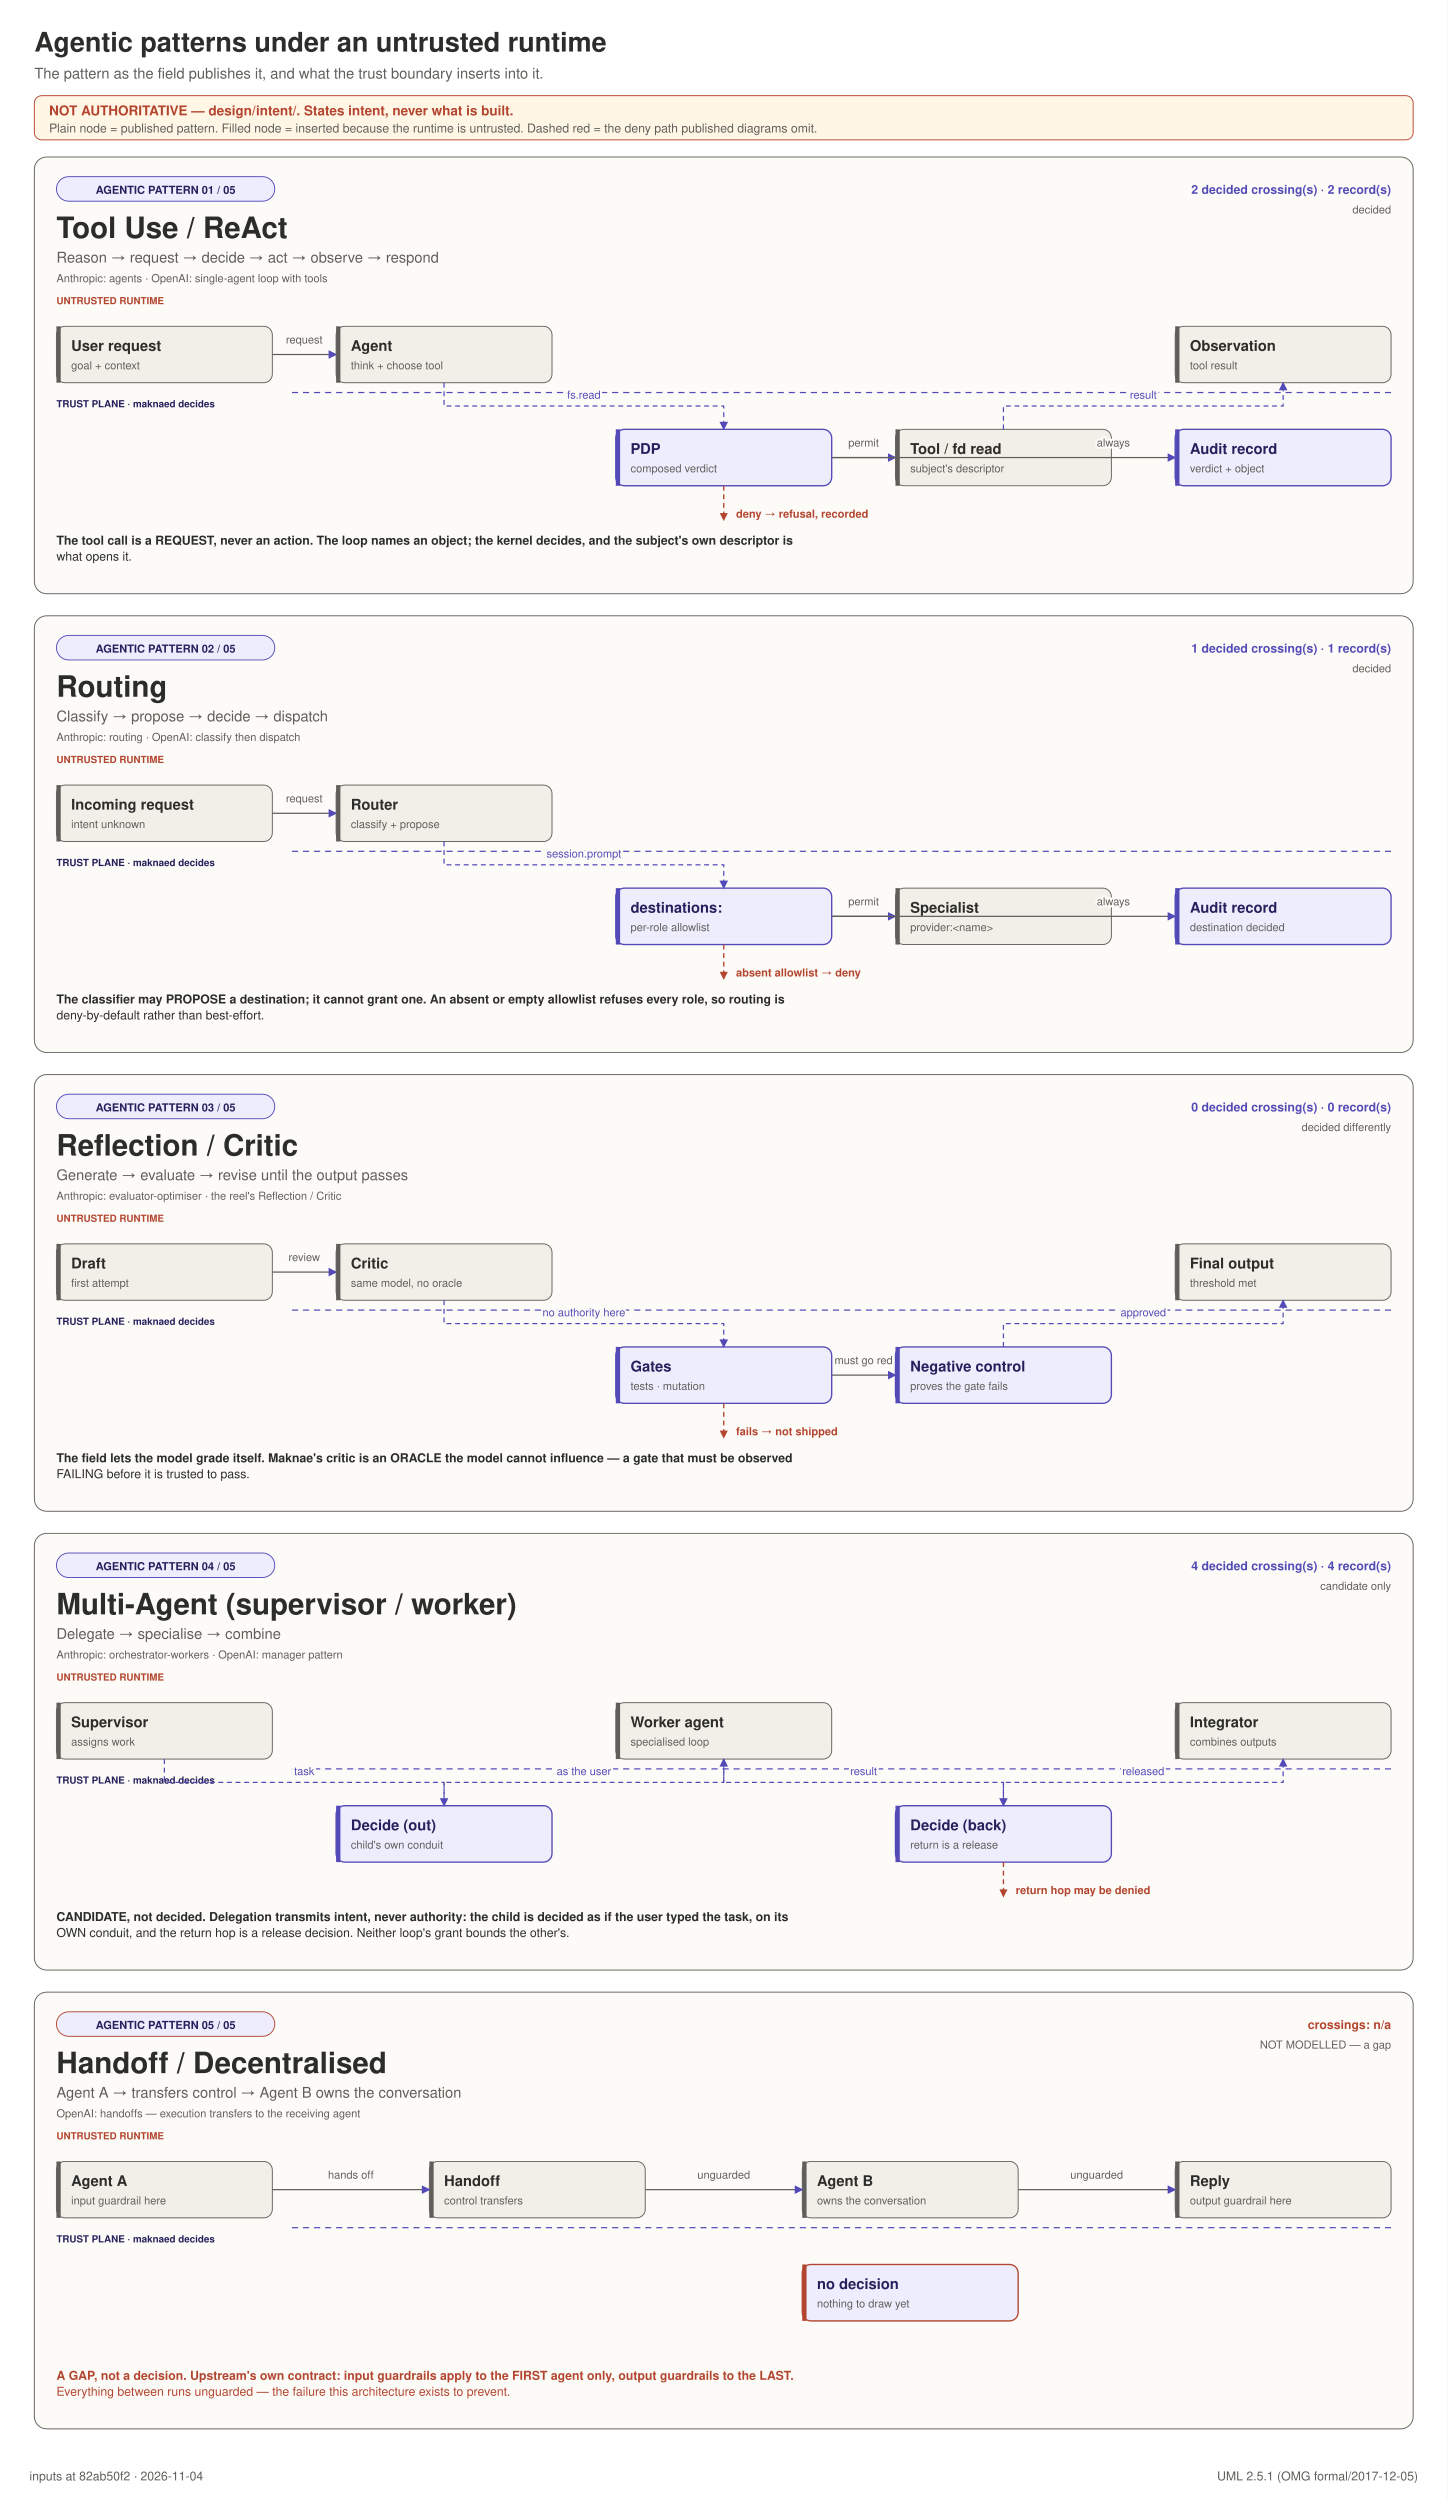
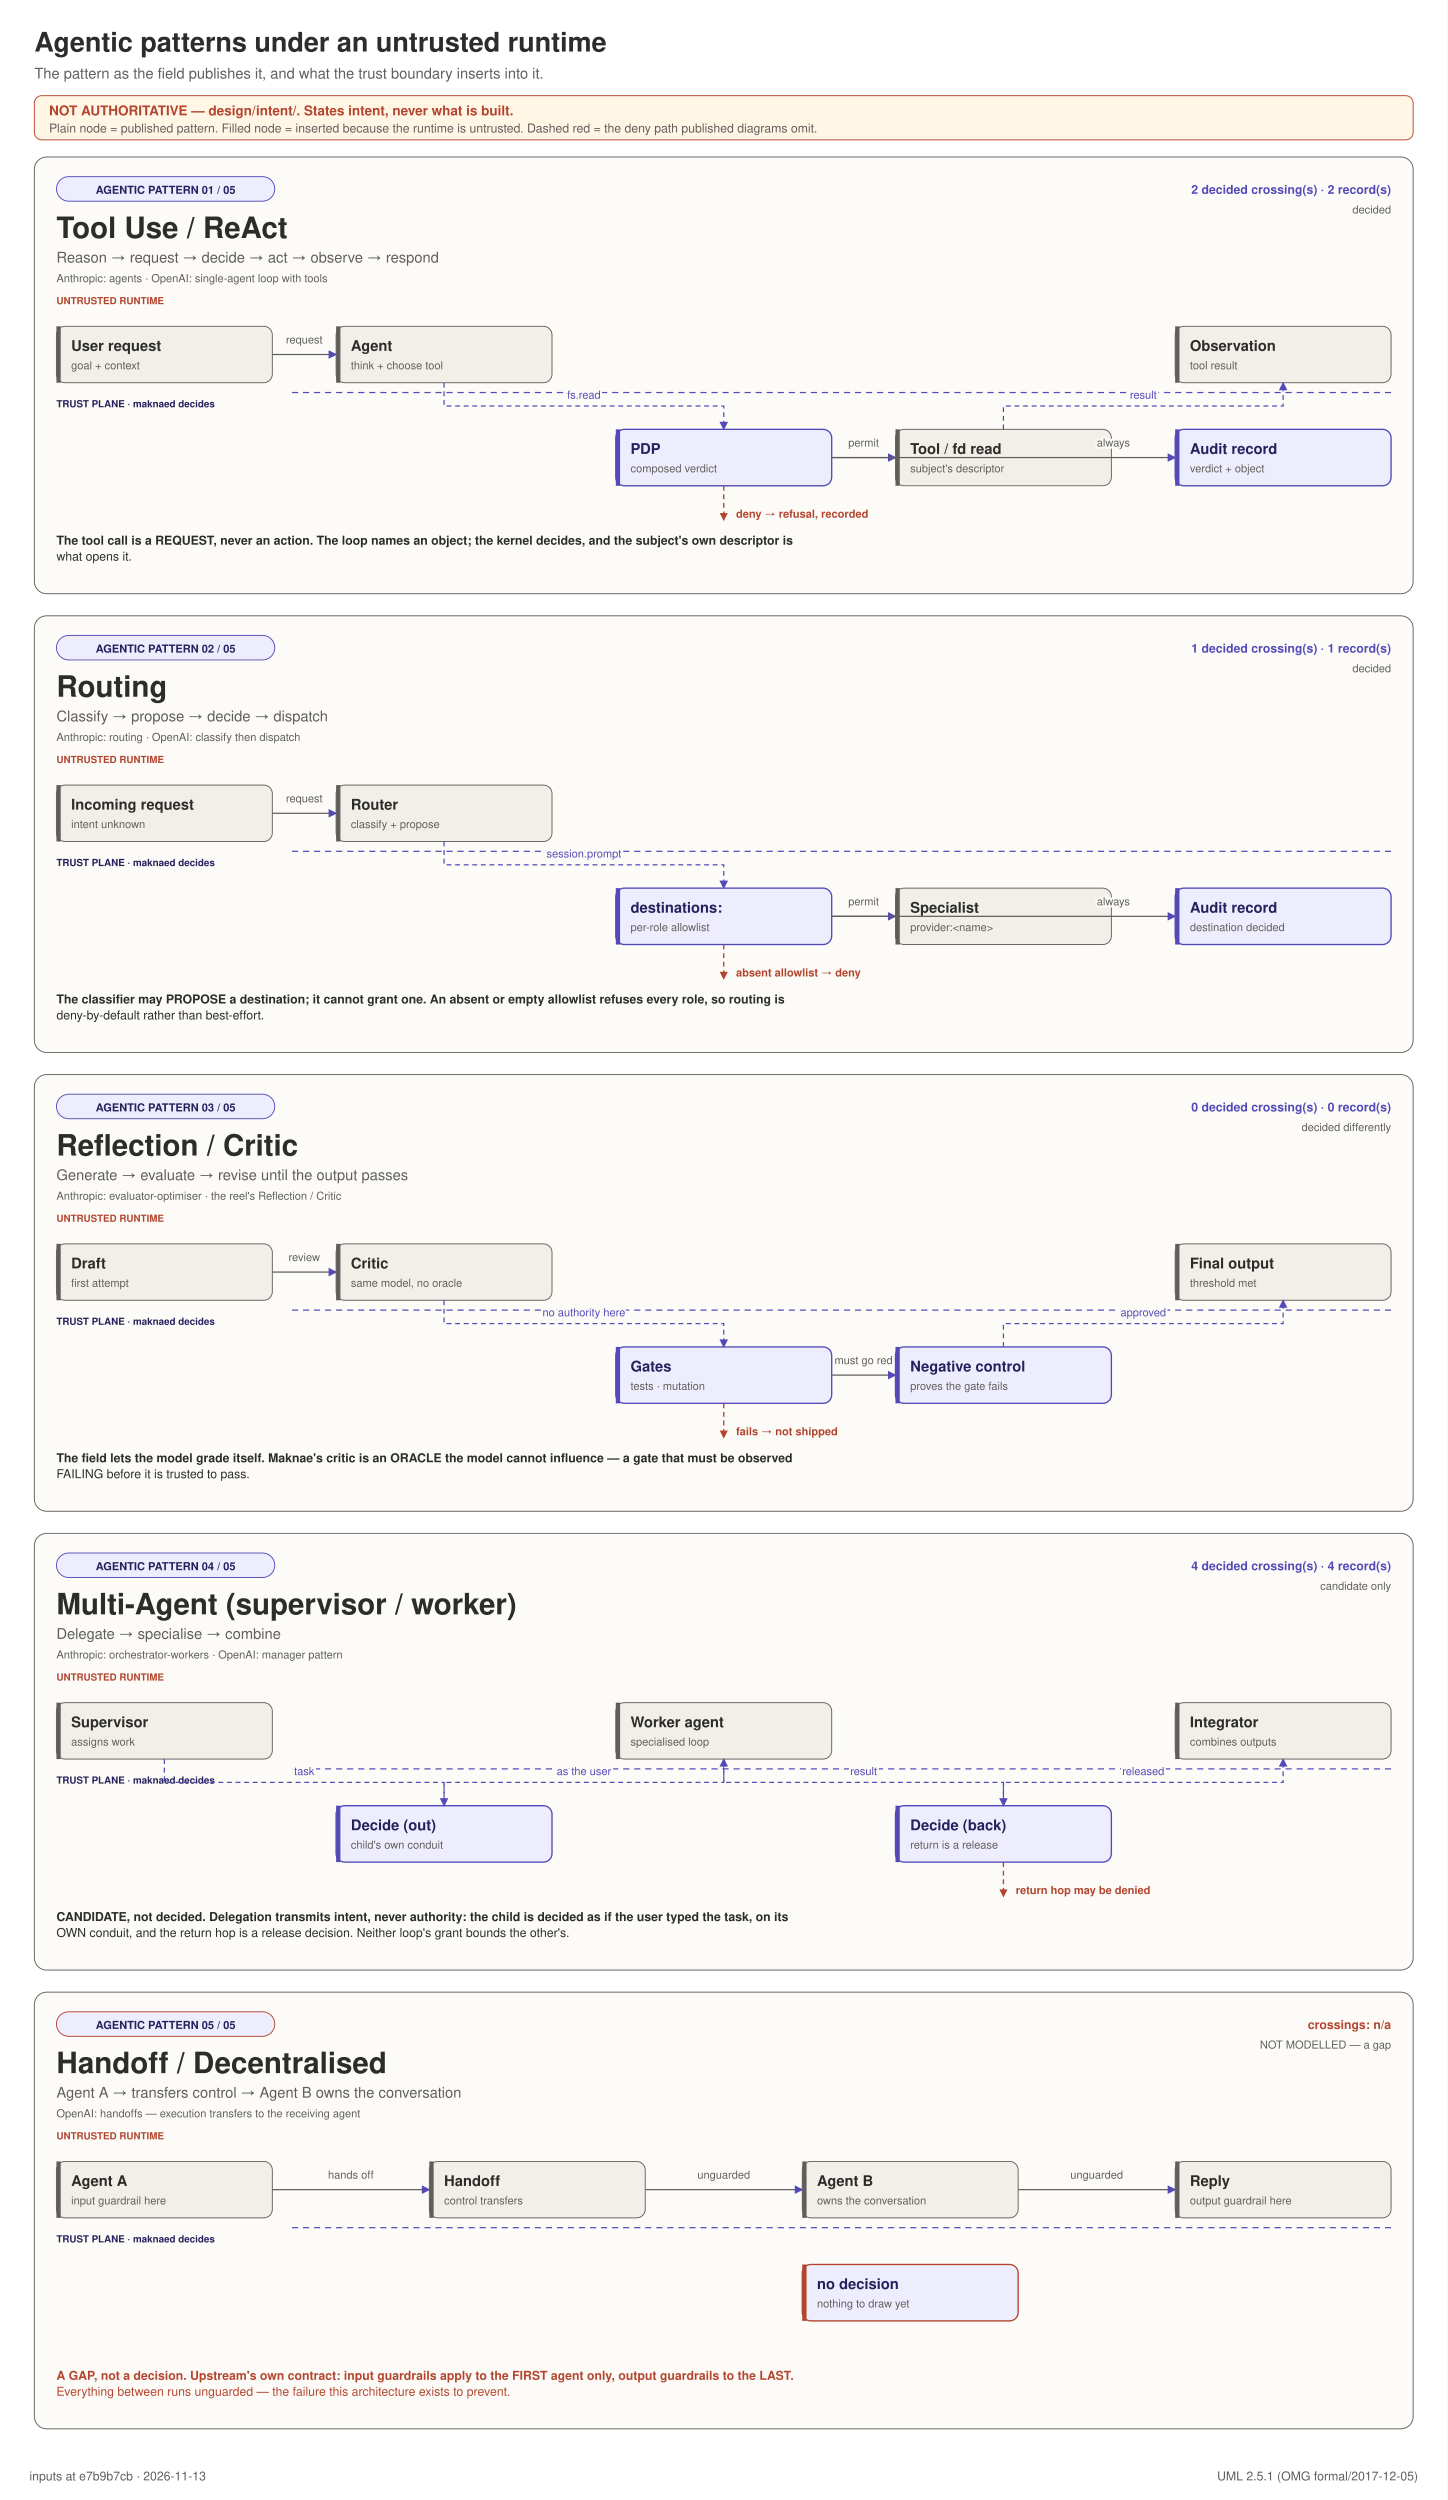
<svg xmlns="http://www.w3.org/2000/svg" width="1180" height="2038" viewBox="0 0 1180 2038" role="img">
  <rect x="0" y="0" width="1180" height="2038" fill="#FFFFFF" />
  <defs>
    <marker id="ar" viewBox="0 0 8 8" refX="7" refY="4" markerWidth="7" markerHeight="7" orient="auto">
      <path d="M0,0 L8,4 L0,8 z" fill="#534AB7" />
    </marker>
    <marker id="dn" viewBox="0 0 8 8" refX="7" refY="4" markerWidth="6" markerHeight="6" orient="auto">
      <path d="M0,0 L8,4 L0,8 z" fill="#B3452F" />
    </marker>
  </defs>
  <text x="28" y="42" text-anchor="start" font-family="Helvetica, Arial, sans-serif" font-size="22" font-weight="600" fill="#2C2C2A">Agentic patterns under an untrusted runtime</text>
  <text x="28" y="64" text-anchor="start" font-family="Helvetica, Arial, sans-serif" font-size="12" font-weight="400" fill="#5F5E5A">The pattern as the field publishes it, and what the trust boundary inserts into it.</text>
  <rect x="28" y="78" width="1124" height="36" rx="6" fill="#FFF6E5" stroke="#B3452F" stroke-width="0.75" />
  <text x="40" y="94" text-anchor="start" font-family="Helvetica, Arial, sans-serif" font-size="11" font-weight="600" fill="#B3452F">NOT AUTHORITATIVE — design/intent/. States intent, never what is built.</text>
  <text x="40" y="108" text-anchor="start" font-family="Helvetica, Arial, sans-serif" font-size="10" font-weight="400" fill="#5F5E5A">Plain node = published pattern.   Filled node = inserted because the runtime is untrusted.   Dashed red = the deny path published diagrams omit.</text>
  <rect x="28" y="128" width="1124" height="356" rx="10" fill="#FCFBF7" stroke="#5F5E5A" stroke-width="0.75" />
  <rect x="46" y="144" width="178" height="20" rx="10" fill="#EEEDFE" stroke="#534AB7" stroke-width="0.75" />
  <text x="135" y="158" text-anchor="middle" font-family="Helvetica, Arial, sans-serif" font-size="9" font-weight="600" fill="#26215C">AGENTIC PATTERN  01 / 05</text>
  <text x="46" y="194" text-anchor="start" font-family="Helvetica, Arial, sans-serif" font-size="24" font-weight="600" fill="#2C2C2A">Tool Use / ReAct</text>
  <text x="46" y="214" text-anchor="start" font-family="Helvetica, Arial, sans-serif" font-size="12" font-weight="400" fill="#5F5E5A">Reason → request → decide → act → observe → respond</text>
  <text x="46" y="230" text-anchor="start" font-family="Helvetica, Arial, sans-serif" font-size="9" font-weight="400" fill="#5F5E5A">Anthropic: agents · OpenAI: single-agent loop with tools</text>
  <text x="1134" y="158" text-anchor="end" font-family="Helvetica, Arial, sans-serif" font-size="10" font-weight="600" fill="#534AB7">2 decided crossing(s) · 2 record(s)</text>
  <text x="1134" y="174" text-anchor="end" font-family="Helvetica, Arial, sans-serif" font-size="9" font-weight="400" fill="#5F5E5A">decided</text>
  <text x="46" y="248" text-anchor="start" font-family="Helvetica, Arial, sans-serif" font-size="8" font-weight="600" fill="#B3452F">UNTRUSTED RUNTIME</text>
  <text x="46" y="332" text-anchor="start" font-family="Helvetica, Arial, sans-serif" font-size="8" font-weight="600" fill="#26215C">TRUST PLANE  ·  maknaed decides</text>
  <line x1="238" y1="320" x2="1138" y2="320" stroke="#534AB7" stroke-width="1" stroke-dasharray="5 4" />
  <rect x="46.0" y="266" width="176" height="46" rx="7" fill="#F1EFE8" stroke="#5F5E5A" stroke-width="0.75" />
  <rect x="46.0" y="266" width="3.5" height="46" fill="#5F5E5A" />
  <text x="58.0" y="286" text-anchor="start" font-family="Helvetica, Arial, sans-serif" font-size="12" font-weight="600" fill="#2C2C2A">User request</text>
  <text x="58.0" y="301" text-anchor="start" font-family="Helvetica, Arial, sans-serif" font-size="9" font-weight="400" fill="#5F5E5A">goal + context</text>
  <rect x="274.0" y="266" width="176" height="46" rx="7" fill="#F1EFE8" stroke="#5F5E5A" stroke-width="0.75" />
  <rect x="274.0" y="266" width="3.5" height="46" fill="#5F5E5A" />
  <text x="286.0" y="286" text-anchor="start" font-family="Helvetica, Arial, sans-serif" font-size="12" font-weight="600" fill="#2C2C2A">Agent</text>
  <text x="286.0" y="301" text-anchor="start" font-family="Helvetica, Arial, sans-serif" font-size="9" font-weight="400" fill="#5F5E5A">think + choose tool</text>
  <rect x="502.0" y="350" width="176" height="46" rx="7" fill="#EEEDFE" stroke="#534AB7" stroke-width="1.1" />
  <rect x="502.0" y="350" width="3.5" height="46" fill="#534AB7" />
  <text x="514.0" y="370" text-anchor="start" font-family="Helvetica, Arial, sans-serif" font-size="12" font-weight="600" fill="#26215C">PDP</text>
  <text x="514.0" y="385" text-anchor="start" font-family="Helvetica, Arial, sans-serif" font-size="9" font-weight="400" fill="#5F5E5A">composed verdict</text>
  <rect x="730.0" y="350" width="176" height="46" rx="7" fill="#F1EFE8" stroke="#5F5E5A" stroke-width="0.75" />
  <rect x="730.0" y="350" width="3.5" height="46" fill="#5F5E5A" />
  <text x="742.0" y="370" text-anchor="start" font-family="Helvetica, Arial, sans-serif" font-size="12" font-weight="600" fill="#2C2C2A">Tool / fd read</text>
  <text x="742.0" y="385" text-anchor="start" font-family="Helvetica, Arial, sans-serif" font-size="9" font-weight="400" fill="#5F5E5A">subject's descriptor</text>
  <rect x="958.0" y="266" width="176" height="46" rx="7" fill="#F1EFE8" stroke="#5F5E5A" stroke-width="0.75" />
  <rect x="958.0" y="266" width="3.5" height="46" fill="#5F5E5A" />
  <text x="970.0" y="286" text-anchor="start" font-family="Helvetica, Arial, sans-serif" font-size="12" font-weight="600" fill="#2C2C2A">Observation</text>
  <text x="970.0" y="301" text-anchor="start" font-family="Helvetica, Arial, sans-serif" font-size="9" font-weight="400" fill="#5F5E5A">tool result</text>
  <rect x="958.0" y="350" width="176" height="46" rx="7" fill="#EEEDFE" stroke="#534AB7" stroke-width="1.1" />
  <rect x="958.0" y="350" width="3.5" height="46" fill="#534AB7" />
  <text x="970.0" y="370" text-anchor="start" font-family="Helvetica, Arial, sans-serif" font-size="12" font-weight="600" fill="#26215C">Audit record</text>
  <text x="970.0" y="385" text-anchor="start" font-family="Helvetica, Arial, sans-serif" font-size="9" font-weight="400" fill="#5F5E5A">verdict + object</text>
  <line x1="222.0" y1="289.0" x2="274.0" y2="289.0" stroke="#5F5E5A" stroke-width="1" marker-end="url(#ar)" />
  <text x="248.0" y="280.0" text-anchor="middle" font-family="Helvetica, Arial, sans-serif" font-size="9" font-weight="400" fill="#5F5E5A" stroke="#FCFBF7" stroke-width="3.5" paint-order="stroke" stroke-linejoin="round">request</text>
  <path d="M362.0,312 L362.0,331.0 L590.0,331.0 L590.0,350" fill="none" stroke="#534AB7" stroke-width="1" stroke-dasharray="4 3" marker-end="url(#ar)" />
  <text x="476.0" y="325.0" text-anchor="middle" font-family="Helvetica, Arial, sans-serif" font-size="9" font-weight="400" fill="#534AB7" stroke="#FCFBF7" stroke-width="3.5" paint-order="stroke" stroke-linejoin="round">fs.read</text>
  <line x1="678.0" y1="373.0" x2="730.0" y2="373.0" stroke="#5F5E5A" stroke-width="1" marker-end="url(#ar)" />
  <text x="704.0" y="364.0" text-anchor="middle" font-family="Helvetica, Arial, sans-serif" font-size="9" font-weight="400" fill="#5F5E5A" stroke="#FCFBF7" stroke-width="3.5" paint-order="stroke" stroke-linejoin="round">permit</text>
  <path d="M818.0,350 L818.0,331.0 L1046.0,331.0 L1046.0,312" fill="none" stroke="#534AB7" stroke-width="1" stroke-dasharray="4 3" marker-end="url(#ar)" />
  <text x="932.0" y="325.0" text-anchor="middle" font-family="Helvetica, Arial, sans-serif" font-size="9" font-weight="400" fill="#534AB7" stroke="#FCFBF7" stroke-width="3.5" paint-order="stroke" stroke-linejoin="round">result</text>
  <line x1="678.0" y1="373.0" x2="958.0" y2="373.0" stroke="#5F5E5A" stroke-width="1" marker-end="url(#ar)" />
  <text x="907.6" y="364.0" text-anchor="middle" font-family="Helvetica, Arial, sans-serif" font-size="9" font-weight="400" fill="#5F5E5A" stroke="#FCFBF7" stroke-width="3.5" paint-order="stroke" stroke-linejoin="round">always</text>
  <line x1="590.0" y1="396" x2="590.0" y2="424" stroke="#B3452F" stroke-width="1.1" stroke-dasharray="4 3" marker-end="url(#dn)" />
  <text x="600.0" y="422" text-anchor="start" font-family="Helvetica, Arial, sans-serif" font-size="9" font-weight="600" fill="#B3452F">deny → refusal, recorded</text>
  <text x="46" y="444" text-anchor="start" font-family="Helvetica, Arial, sans-serif" font-size="10" font-weight="600" fill="#2C2C2A">The tool call is a REQUEST, never an action. The loop names an object; the kernel decides, and the subject's own descriptor is</text>
  <text x="46" y="457" text-anchor="start" font-family="Helvetica, Arial, sans-serif" font-size="10" font-weight="400" fill="#2C2C2A">what opens it.</text>
  <rect x="28" y="502" width="1124" height="356" rx="10" fill="#FCFBF7" stroke="#5F5E5A" stroke-width="0.75" />
  <rect x="46" y="518" width="178" height="20" rx="10" fill="#EEEDFE" stroke="#534AB7" stroke-width="0.75" />
  <text x="135" y="532" text-anchor="middle" font-family="Helvetica, Arial, sans-serif" font-size="9" font-weight="600" fill="#26215C">AGENTIC PATTERN  02 / 05</text>
  <text x="46" y="568" text-anchor="start" font-family="Helvetica, Arial, sans-serif" font-size="24" font-weight="600" fill="#2C2C2A">Routing</text>
  <text x="46" y="588" text-anchor="start" font-family="Helvetica, Arial, sans-serif" font-size="12" font-weight="400" fill="#5F5E5A">Classify → propose → decide → dispatch</text>
  <text x="46" y="604" text-anchor="start" font-family="Helvetica, Arial, sans-serif" font-size="9" font-weight="400" fill="#5F5E5A">Anthropic: routing · OpenAI: classify then dispatch</text>
  <text x="1134" y="532" text-anchor="end" font-family="Helvetica, Arial, sans-serif" font-size="10" font-weight="600" fill="#534AB7">1 decided crossing(s) · 1 record(s)</text>
  <text x="1134" y="548" text-anchor="end" font-family="Helvetica, Arial, sans-serif" font-size="9" font-weight="400" fill="#5F5E5A">decided</text>
  <text x="46" y="622" text-anchor="start" font-family="Helvetica, Arial, sans-serif" font-size="8" font-weight="600" fill="#B3452F">UNTRUSTED RUNTIME</text>
  <text x="46" y="706" text-anchor="start" font-family="Helvetica, Arial, sans-serif" font-size="8" font-weight="600" fill="#26215C">TRUST PLANE  ·  maknaed decides</text>
  <line x1="238" y1="694" x2="1138" y2="694" stroke="#534AB7" stroke-width="1" stroke-dasharray="5 4" />
  <rect x="46.0" y="640" width="176" height="46" rx="7" fill="#F1EFE8" stroke="#5F5E5A" stroke-width="0.75" />
  <rect x="46.0" y="640" width="3.5" height="46" fill="#5F5E5A" />
  <text x="58.0" y="660" text-anchor="start" font-family="Helvetica, Arial, sans-serif" font-size="12" font-weight="600" fill="#2C2C2A">Incoming request</text>
  <text x="58.0" y="675" text-anchor="start" font-family="Helvetica, Arial, sans-serif" font-size="9" font-weight="400" fill="#5F5E5A">intent unknown</text>
  <rect x="274.0" y="640" width="176" height="46" rx="7" fill="#F1EFE8" stroke="#5F5E5A" stroke-width="0.75" />
  <rect x="274.0" y="640" width="3.5" height="46" fill="#5F5E5A" />
  <text x="286.0" y="660" text-anchor="start" font-family="Helvetica, Arial, sans-serif" font-size="12" font-weight="600" fill="#2C2C2A">Router</text>
  <text x="286.0" y="675" text-anchor="start" font-family="Helvetica, Arial, sans-serif" font-size="9" font-weight="400" fill="#5F5E5A">classify + propose</text>
  <rect x="502.0" y="724" width="176" height="46" rx="7" fill="#EEEDFE" stroke="#534AB7" stroke-width="1.1" />
  <rect x="502.0" y="724" width="3.5" height="46" fill="#534AB7" />
  <text x="514.0" y="744" text-anchor="start" font-family="Helvetica, Arial, sans-serif" font-size="12" font-weight="600" fill="#26215C">destinations:</text>
  <text x="514.0" y="759" text-anchor="start" font-family="Helvetica, Arial, sans-serif" font-size="9" font-weight="400" fill="#5F5E5A">per-role allowlist</text>
  <rect x="730.0" y="724" width="176" height="46" rx="7" fill="#F1EFE8" stroke="#5F5E5A" stroke-width="0.75" />
  <rect x="730.0" y="724" width="3.5" height="46" fill="#5F5E5A" />
  <text x="742.0" y="744" text-anchor="start" font-family="Helvetica, Arial, sans-serif" font-size="12" font-weight="600" fill="#2C2C2A">Specialist</text>
  <text x="742.0" y="759" text-anchor="start" font-family="Helvetica, Arial, sans-serif" font-size="9" font-weight="400" fill="#5F5E5A">provider:&lt;name&gt;</text>
  <rect x="958.0" y="724" width="176" height="46" rx="7" fill="#EEEDFE" stroke="#534AB7" stroke-width="1.1" />
  <rect x="958.0" y="724" width="3.5" height="46" fill="#534AB7" />
  <text x="970.0" y="744" text-anchor="start" font-family="Helvetica, Arial, sans-serif" font-size="12" font-weight="600" fill="#26215C">Audit record</text>
  <text x="970.0" y="759" text-anchor="start" font-family="Helvetica, Arial, sans-serif" font-size="9" font-weight="400" fill="#5F5E5A">destination decided</text>
  <line x1="222.0" y1="663.0" x2="274.0" y2="663.0" stroke="#5F5E5A" stroke-width="1" marker-end="url(#ar)" />
  <text x="248.0" y="654.0" text-anchor="middle" font-family="Helvetica, Arial, sans-serif" font-size="9" font-weight="400" fill="#5F5E5A" stroke="#FCFBF7" stroke-width="3.5" paint-order="stroke" stroke-linejoin="round">request</text>
  <path d="M362.0,686 L362.0,705.0 L590.0,705.0 L590.0,724" fill="none" stroke="#534AB7" stroke-width="1" stroke-dasharray="4 3" marker-end="url(#ar)" />
  <text x="476.0" y="699.0" text-anchor="middle" font-family="Helvetica, Arial, sans-serif" font-size="9" font-weight="400" fill="#534AB7" stroke="#FCFBF7" stroke-width="3.5" paint-order="stroke" stroke-linejoin="round">session.prompt</text>
  <line x1="678.0" y1="747.0" x2="730.0" y2="747.0" stroke="#5F5E5A" stroke-width="1" marker-end="url(#ar)" />
  <text x="704.0" y="738.0" text-anchor="middle" font-family="Helvetica, Arial, sans-serif" font-size="9" font-weight="400" fill="#5F5E5A" stroke="#FCFBF7" stroke-width="3.5" paint-order="stroke" stroke-linejoin="round">permit</text>
  <line x1="678.0" y1="747.0" x2="958.0" y2="747.0" stroke="#5F5E5A" stroke-width="1" marker-end="url(#ar)" />
  <text x="907.6" y="738.0" text-anchor="middle" font-family="Helvetica, Arial, sans-serif" font-size="9" font-weight="400" fill="#5F5E5A" stroke="#FCFBF7" stroke-width="3.5" paint-order="stroke" stroke-linejoin="round">always</text>
  <line x1="590.0" y1="770" x2="590.0" y2="798" stroke="#B3452F" stroke-width="1.1" stroke-dasharray="4 3" marker-end="url(#dn)" />
  <text x="600.0" y="796" text-anchor="start" font-family="Helvetica, Arial, sans-serif" font-size="9" font-weight="600" fill="#B3452F">absent allowlist → deny</text>
  <text x="46" y="818" text-anchor="start" font-family="Helvetica, Arial, sans-serif" font-size="10" font-weight="600" fill="#2C2C2A">The classifier may PROPOSE a destination; it cannot grant one. An absent or empty allowlist refuses every role, so routing is</text>
  <text x="46" y="831" text-anchor="start" font-family="Helvetica, Arial, sans-serif" font-size="10" font-weight="400" fill="#2C2C2A">deny-by-default rather than best-effort.</text>
  <rect x="28" y="876" width="1124" height="356" rx="10" fill="#FCFBF7" stroke="#5F5E5A" stroke-width="0.75" />
  <rect x="46" y="892" width="178" height="20" rx="10" fill="#EEEDFE" stroke="#534AB7" stroke-width="0.75" />
  <text x="135" y="906" text-anchor="middle" font-family="Helvetica, Arial, sans-serif" font-size="9" font-weight="600" fill="#26215C">AGENTIC PATTERN  03 / 05</text>
  <text x="46" y="942" text-anchor="start" font-family="Helvetica, Arial, sans-serif" font-size="24" font-weight="600" fill="#2C2C2A">Reflection / Critic</text>
  <text x="46" y="962" text-anchor="start" font-family="Helvetica, Arial, sans-serif" font-size="12" font-weight="400" fill="#5F5E5A">Generate → evaluate → revise until the output passes</text>
  <text x="46" y="978" text-anchor="start" font-family="Helvetica, Arial, sans-serif" font-size="9" font-weight="400" fill="#5F5E5A">Anthropic: evaluator-optimiser · the reel's Reflection / Critic</text>
  <text x="1134" y="906" text-anchor="end" font-family="Helvetica, Arial, sans-serif" font-size="10" font-weight="600" fill="#534AB7">0 decided crossing(s) · 0 record(s)</text>
  <text x="1134" y="922" text-anchor="end" font-family="Helvetica, Arial, sans-serif" font-size="9" font-weight="400" fill="#5F5E5A">decided differently</text>
  <text x="46" y="996" text-anchor="start" font-family="Helvetica, Arial, sans-serif" font-size="8" font-weight="600" fill="#B3452F">UNTRUSTED RUNTIME</text>
  <text x="46" y="1080" text-anchor="start" font-family="Helvetica, Arial, sans-serif" font-size="8" font-weight="600" fill="#26215C">TRUST PLANE  ·  maknaed decides</text>
  <line x1="238" y1="1068" x2="1138" y2="1068" stroke="#534AB7" stroke-width="1" stroke-dasharray="5 4" />
  <rect x="46.0" y="1014" width="176" height="46" rx="7" fill="#F1EFE8" stroke="#5F5E5A" stroke-width="0.75" />
  <rect x="46.0" y="1014" width="3.5" height="46" fill="#5F5E5A" />
  <text x="58.0" y="1034" text-anchor="start" font-family="Helvetica, Arial, sans-serif" font-size="12" font-weight="600" fill="#2C2C2A">Draft</text>
  <text x="58.0" y="1049" text-anchor="start" font-family="Helvetica, Arial, sans-serif" font-size="9" font-weight="400" fill="#5F5E5A">first attempt</text>
  <rect x="274.0" y="1014" width="176" height="46" rx="7" fill="#F1EFE8" stroke="#5F5E5A" stroke-width="0.75" />
  <rect x="274.0" y="1014" width="3.5" height="46" fill="#5F5E5A" />
  <text x="286.0" y="1034" text-anchor="start" font-family="Helvetica, Arial, sans-serif" font-size="12" font-weight="600" fill="#2C2C2A">Critic</text>
  <text x="286.0" y="1049" text-anchor="start" font-family="Helvetica, Arial, sans-serif" font-size="9" font-weight="400" fill="#5F5E5A">same model, no oracle</text>
  <rect x="502.0" y="1098" width="176" height="46" rx="7" fill="#EEEDFE" stroke="#534AB7" stroke-width="1.1" />
  <rect x="502.0" y="1098" width="3.5" height="46" fill="#534AB7" />
  <text x="514.0" y="1118" text-anchor="start" font-family="Helvetica, Arial, sans-serif" font-size="12" font-weight="600" fill="#26215C">Gates</text>
  <text x="514.0" y="1133" text-anchor="start" font-family="Helvetica, Arial, sans-serif" font-size="9" font-weight="400" fill="#5F5E5A">tests · mutation</text>
  <rect x="730.0" y="1098" width="176" height="46" rx="7" fill="#EEEDFE" stroke="#534AB7" stroke-width="1.1" />
  <rect x="730.0" y="1098" width="3.5" height="46" fill="#534AB7" />
  <text x="742.0" y="1118" text-anchor="start" font-family="Helvetica, Arial, sans-serif" font-size="12" font-weight="600" fill="#26215C">Negative control</text>
  <text x="742.0" y="1133" text-anchor="start" font-family="Helvetica, Arial, sans-serif" font-size="9" font-weight="400" fill="#5F5E5A">proves the gate fails</text>
  <rect x="958.0" y="1014" width="176" height="46" rx="7" fill="#F1EFE8" stroke="#5F5E5A" stroke-width="0.75" />
  <rect x="958.0" y="1014" width="3.5" height="46" fill="#5F5E5A" />
  <text x="970.0" y="1034" text-anchor="start" font-family="Helvetica, Arial, sans-serif" font-size="12" font-weight="600" fill="#2C2C2A">Final output</text>
  <text x="970.0" y="1049" text-anchor="start" font-family="Helvetica, Arial, sans-serif" font-size="9" font-weight="400" fill="#5F5E5A">threshold met</text>
  <line x1="222.0" y1="1037.0" x2="274.0" y2="1037.0" stroke="#5F5E5A" stroke-width="1" marker-end="url(#ar)" />
  <text x="248.0" y="1028.0" text-anchor="middle" font-family="Helvetica, Arial, sans-serif" font-size="9" font-weight="400" fill="#5F5E5A" stroke="#FCFBF7" stroke-width="3.5" paint-order="stroke" stroke-linejoin="round">review</text>
  <path d="M362.0,1060 L362.0,1079.0 L590.0,1079.0 L590.0,1098" fill="none" stroke="#534AB7" stroke-width="1" stroke-dasharray="4 3" marker-end="url(#ar)" />
  <text x="476.0" y="1073.0" text-anchor="middle" font-family="Helvetica, Arial, sans-serif" font-size="9" font-weight="400" fill="#534AB7" stroke="#FCFBF7" stroke-width="3.5" paint-order="stroke" stroke-linejoin="round">no authority here</text>
  <line x1="678.0" y1="1121.0" x2="730.0" y2="1121.0" stroke="#5F5E5A" stroke-width="1" marker-end="url(#ar)" />
  <text x="704.0" y="1112.0" text-anchor="middle" font-family="Helvetica, Arial, sans-serif" font-size="9" font-weight="400" fill="#5F5E5A" stroke="#FCFBF7" stroke-width="3.5" paint-order="stroke" stroke-linejoin="round">must go red</text>
  <path d="M818.0,1098 L818.0,1079.0 L1046.0,1079.0 L1046.0,1060" fill="none" stroke="#534AB7" stroke-width="1" stroke-dasharray="4 3" marker-end="url(#ar)" />
  <text x="932.0" y="1073.0" text-anchor="middle" font-family="Helvetica, Arial, sans-serif" font-size="9" font-weight="400" fill="#534AB7" stroke="#FCFBF7" stroke-width="3.5" paint-order="stroke" stroke-linejoin="round">approved</text>
  <line x1="590.0" y1="1144" x2="590.0" y2="1172" stroke="#B3452F" stroke-width="1.1" stroke-dasharray="4 3" marker-end="url(#dn)" />
  <text x="600.0" y="1170" text-anchor="start" font-family="Helvetica, Arial, sans-serif" font-size="9" font-weight="600" fill="#B3452F">fails → not shipped</text>
  <text x="46" y="1192" text-anchor="start" font-family="Helvetica, Arial, sans-serif" font-size="10" font-weight="600" fill="#2C2C2A">The field lets the model grade itself. Maknae's critic is an ORACLE the model cannot influence — a gate that must be observed</text>
  <text x="46" y="1205" text-anchor="start" font-family="Helvetica, Arial, sans-serif" font-size="10" font-weight="400" fill="#2C2C2A">FAILING before it is trusted to pass.</text>
  <rect x="28" y="1250" width="1124" height="356" rx="10" fill="#FCFBF7" stroke="#5F5E5A" stroke-width="0.75" />
  <rect x="46" y="1266" width="178" height="20" rx="10" fill="#EEEDFE" stroke="#534AB7" stroke-width="0.75" />
  <text x="135" y="1280" text-anchor="middle" font-family="Helvetica, Arial, sans-serif" font-size="9" font-weight="600" fill="#26215C">AGENTIC PATTERN  04 / 05</text>
  <text x="46" y="1316" text-anchor="start" font-family="Helvetica, Arial, sans-serif" font-size="24" font-weight="600" fill="#2C2C2A">Multi-Agent (supervisor / worker)</text>
  <text x="46" y="1336" text-anchor="start" font-family="Helvetica, Arial, sans-serif" font-size="12" font-weight="400" fill="#5F5E5A">Delegate → specialise → combine</text>
  <text x="46" y="1352" text-anchor="start" font-family="Helvetica, Arial, sans-serif" font-size="9" font-weight="400" fill="#5F5E5A">Anthropic: orchestrator-workers · OpenAI: manager pattern</text>
  <text x="1134" y="1280" text-anchor="end" font-family="Helvetica, Arial, sans-serif" font-size="10" font-weight="600" fill="#534AB7">4 decided crossing(s) · 4 record(s)</text>
  <text x="1134" y="1296" text-anchor="end" font-family="Helvetica, Arial, sans-serif" font-size="9" font-weight="400" fill="#5F5E5A">candidate only</text>
  <text x="46" y="1370" text-anchor="start" font-family="Helvetica, Arial, sans-serif" font-size="8" font-weight="600" fill="#B3452F">UNTRUSTED RUNTIME</text>
  <text x="46" y="1454" text-anchor="start" font-family="Helvetica, Arial, sans-serif" font-size="8" font-weight="600" fill="#26215C">TRUST PLANE  ·  maknaed decides</text>
  <line x1="238" y1="1442" x2="1138" y2="1442" stroke="#534AB7" stroke-width="1" stroke-dasharray="5 4" />
  <rect x="46.0" y="1388" width="176" height="46" rx="7" fill="#F1EFE8" stroke="#5F5E5A" stroke-width="0.75" />
  <rect x="46.0" y="1388" width="3.5" height="46" fill="#5F5E5A" />
  <text x="58.0" y="1408" text-anchor="start" font-family="Helvetica, Arial, sans-serif" font-size="12" font-weight="600" fill="#2C2C2A">Supervisor</text>
  <text x="58.0" y="1423" text-anchor="start" font-family="Helvetica, Arial, sans-serif" font-size="9" font-weight="400" fill="#5F5E5A">assigns work</text>
  <rect x="274.0" y="1472" width="176" height="46" rx="7" fill="#EEEDFE" stroke="#534AB7" stroke-width="1.1" />
  <rect x="274.0" y="1472" width="3.5" height="46" fill="#534AB7" />
  <text x="286.0" y="1492" text-anchor="start" font-family="Helvetica, Arial, sans-serif" font-size="12" font-weight="600" fill="#26215C">Decide (out)</text>
  <text x="286.0" y="1507" text-anchor="start" font-family="Helvetica, Arial, sans-serif" font-size="9" font-weight="400" fill="#5F5E5A">child's own conduit</text>
  <rect x="502.0" y="1388" width="176" height="46" rx="7" fill="#F1EFE8" stroke="#5F5E5A" stroke-width="0.75" />
  <rect x="502.0" y="1388" width="3.5" height="46" fill="#5F5E5A" />
  <text x="514.0" y="1408" text-anchor="start" font-family="Helvetica, Arial, sans-serif" font-size="12" font-weight="600" fill="#2C2C2A">Worker agent</text>
  <text x="514.0" y="1423" text-anchor="start" font-family="Helvetica, Arial, sans-serif" font-size="9" font-weight="400" fill="#5F5E5A">specialised loop</text>
  <rect x="730.0" y="1472" width="176" height="46" rx="7" fill="#EEEDFE" stroke="#534AB7" stroke-width="1.1" />
  <rect x="730.0" y="1472" width="3.5" height="46" fill="#534AB7" />
  <text x="742.0" y="1492" text-anchor="start" font-family="Helvetica, Arial, sans-serif" font-size="12" font-weight="600" fill="#26215C">Decide (back)</text>
  <text x="742.0" y="1507" text-anchor="start" font-family="Helvetica, Arial, sans-serif" font-size="9" font-weight="400" fill="#5F5E5A">return is a release</text>
  <rect x="958.0" y="1388" width="176" height="46" rx="7" fill="#F1EFE8" stroke="#5F5E5A" stroke-width="0.75" />
  <rect x="958.0" y="1388" width="3.5" height="46" fill="#5F5E5A" />
  <text x="970.0" y="1408" text-anchor="start" font-family="Helvetica, Arial, sans-serif" font-size="12" font-weight="600" fill="#2C2C2A">Integrator</text>
  <text x="970.0" y="1423" text-anchor="start" font-family="Helvetica, Arial, sans-serif" font-size="9" font-weight="400" fill="#5F5E5A">combines outputs</text>
  <path d="M134.0,1434 L134.0,1453.0 L362.0,1453.0 L362.0,1472" fill="none" stroke="#534AB7" stroke-width="1" stroke-dasharray="4 3" marker-end="url(#ar)" />
  <text x="248.0" y="1447.0" text-anchor="middle" font-family="Helvetica, Arial, sans-serif" font-size="9" font-weight="400" fill="#534AB7" stroke="#FCFBF7" stroke-width="3.5" paint-order="stroke" stroke-linejoin="round">task</text>
  <path d="M362.0,1472 L362.0,1453.0 L590.0,1453.0 L590.0,1434" fill="none" stroke="#534AB7" stroke-width="1" stroke-dasharray="4 3" marker-end="url(#ar)" />
  <text x="476.0" y="1447.0" text-anchor="middle" font-family="Helvetica, Arial, sans-serif" font-size="9" font-weight="400" fill="#534AB7" stroke="#FCFBF7" stroke-width="3.5" paint-order="stroke" stroke-linejoin="round">as the user</text>
  <path d="M590.0,1434 L590.0,1453.0 L818.0,1453.0 L818.0,1472" fill="none" stroke="#534AB7" stroke-width="1" stroke-dasharray="4 3" marker-end="url(#ar)" />
  <text x="704.0" y="1447.0" text-anchor="middle" font-family="Helvetica, Arial, sans-serif" font-size="9" font-weight="400" fill="#534AB7" stroke="#FCFBF7" stroke-width="3.5" paint-order="stroke" stroke-linejoin="round">result</text>
  <path d="M818.0,1472 L818.0,1453.0 L1046.0,1453.0 L1046.0,1434" fill="none" stroke="#534AB7" stroke-width="1" stroke-dasharray="4 3" marker-end="url(#ar)" />
  <text x="932.0" y="1447.0" text-anchor="middle" font-family="Helvetica, Arial, sans-serif" font-size="9" font-weight="400" fill="#534AB7" stroke="#FCFBF7" stroke-width="3.5" paint-order="stroke" stroke-linejoin="round">released</text>
  <line x1="818.0" y1="1518" x2="818.0" y2="1546" stroke="#B3452F" stroke-width="1.1" stroke-dasharray="4 3" marker-end="url(#dn)" />
  <text x="828.0" y="1544" text-anchor="start" font-family="Helvetica, Arial, sans-serif" font-size="9" font-weight="600" fill="#B3452F">return hop may be denied</text>
  <text x="46" y="1566" text-anchor="start" font-family="Helvetica, Arial, sans-serif" font-size="10" font-weight="600" fill="#2C2C2A">CANDIDATE, not decided. Delegation transmits intent, never authority: the child is decided as if the user typed the task, on its</text>
  <text x="46" y="1579" text-anchor="start" font-family="Helvetica, Arial, sans-serif" font-size="10" font-weight="400" fill="#2C2C2A">OWN conduit, and the return hop is a release decision. Neither loop's grant bounds the other's.</text>
  <rect x="28" y="1624" width="1124" height="356" rx="10" fill="#FCFBF7" stroke="#5F5E5A" stroke-width="0.75" />
  <rect x="46" y="1640" width="178" height="20" rx="10" fill="#EEEDFE" stroke="#B3452F" stroke-width="0.75" />
  <text x="135" y="1654" text-anchor="middle" font-family="Helvetica, Arial, sans-serif" font-size="9" font-weight="600" fill="#26215C">AGENTIC PATTERN  05 / 05</text>
  <text x="46" y="1690" text-anchor="start" font-family="Helvetica, Arial, sans-serif" font-size="24" font-weight="600" fill="#2C2C2A">Handoff / Decentralised</text>
  <text x="46" y="1710" text-anchor="start" font-family="Helvetica, Arial, sans-serif" font-size="12" font-weight="400" fill="#5F5E5A">Agent A → transfers control → Agent B owns the conversation</text>
  <text x="46" y="1726" text-anchor="start" font-family="Helvetica, Arial, sans-serif" font-size="9" font-weight="400" fill="#5F5E5A">OpenAI: handoffs — execution transfers to the receiving agent</text>
  <text x="1134" y="1654" text-anchor="end" font-family="Helvetica, Arial, sans-serif" font-size="10" font-weight="600" fill="#B3452F">crossings: n/a</text>
  <text x="1134" y="1670" text-anchor="end" font-family="Helvetica, Arial, sans-serif" font-size="9" font-weight="400" fill="#5F5E5A">NOT MODELLED — a gap</text>
  <text x="46" y="1744" text-anchor="start" font-family="Helvetica, Arial, sans-serif" font-size="8" font-weight="600" fill="#B3452F">UNTRUSTED RUNTIME</text>
  <text x="46" y="1828" text-anchor="start" font-family="Helvetica, Arial, sans-serif" font-size="8" font-weight="600" fill="#26215C">TRUST PLANE  ·  maknaed decides</text>
  <line x1="238" y1="1816" x2="1138" y2="1816" stroke="#534AB7" stroke-width="1" stroke-dasharray="5 4" />
  <rect x="46.0" y="1762" width="176" height="46" rx="7" fill="#F1EFE8" stroke="#5F5E5A" stroke-width="0.75" />
  <rect x="46.0" y="1762" width="3.5" height="46" fill="#5F5E5A" />
  <text x="58.0" y="1782" text-anchor="start" font-family="Helvetica, Arial, sans-serif" font-size="12" font-weight="600" fill="#2C2C2A">Agent A</text>
  <text x="58.0" y="1797" text-anchor="start" font-family="Helvetica, Arial, sans-serif" font-size="9" font-weight="400" fill="#5F5E5A">input guardrail here</text>
  <rect x="350.0" y="1762" width="176" height="46" rx="7" fill="#F1EFE8" stroke="#5F5E5A" stroke-width="0.75" />
  <rect x="350.0" y="1762" width="3.5" height="46" fill="#5F5E5A" />
  <text x="362.0" y="1782" text-anchor="start" font-family="Helvetica, Arial, sans-serif" font-size="12" font-weight="600" fill="#2C2C2A">Handoff</text>
  <text x="362.0" y="1797" text-anchor="start" font-family="Helvetica, Arial, sans-serif" font-size="9" font-weight="400" fill="#5F5E5A">control transfers</text>
  <rect x="654.0" y="1762" width="176" height="46" rx="7" fill="#F1EFE8" stroke="#5F5E5A" stroke-width="0.75" />
  <rect x="654.0" y="1762" width="3.5" height="46" fill="#5F5E5A" />
  <text x="666.0" y="1782" text-anchor="start" font-family="Helvetica, Arial, sans-serif" font-size="12" font-weight="600" fill="#2C2C2A">Agent B</text>
  <text x="666.0" y="1797" text-anchor="start" font-family="Helvetica, Arial, sans-serif" font-size="9" font-weight="400" fill="#5F5E5A">owns the conversation</text>
  <rect x="654.0" y="1846" width="176" height="46" rx="7" fill="#EEEDFE" stroke="#B3452F" stroke-width="1.1" />
  <rect x="654.0" y="1846" width="3.5" height="46" fill="#B3452F" />
  <text x="666.0" y="1866" text-anchor="start" font-family="Helvetica, Arial, sans-serif" font-size="12" font-weight="600" fill="#26215C">no decision</text>
  <text x="666.0" y="1881" text-anchor="start" font-family="Helvetica, Arial, sans-serif" font-size="9" font-weight="400" fill="#5F5E5A">nothing to draw yet</text>
  <rect x="958.0" y="1762" width="176" height="46" rx="7" fill="#F1EFE8" stroke="#5F5E5A" stroke-width="0.75" />
  <rect x="958.0" y="1762" width="3.5" height="46" fill="#5F5E5A" />
  <text x="970.0" y="1782" text-anchor="start" font-family="Helvetica, Arial, sans-serif" font-size="12" font-weight="600" fill="#2C2C2A">Reply</text>
  <text x="970.0" y="1797" text-anchor="start" font-family="Helvetica, Arial, sans-serif" font-size="9" font-weight="400" fill="#5F5E5A">output guardrail here</text>
  <line x1="222.0" y1="1785.0" x2="350.0" y2="1785.0" stroke="#5F5E5A" stroke-width="1" marker-end="url(#ar)" />
  <text x="286.0" y="1776.0" text-anchor="middle" font-family="Helvetica, Arial, sans-serif" font-size="9" font-weight="400" fill="#5F5E5A" stroke="#FCFBF7" stroke-width="3.5" paint-order="stroke" stroke-linejoin="round">hands off</text>
  <line x1="526.0" y1="1785.0" x2="654.0" y2="1785.0" stroke="#5F5E5A" stroke-width="1" marker-end="url(#ar)" />
  <text x="590.0" y="1776.0" text-anchor="middle" font-family="Helvetica, Arial, sans-serif" font-size="9" font-weight="400" fill="#5F5E5A" stroke="#FCFBF7" stroke-width="3.5" paint-order="stroke" stroke-linejoin="round">unguarded</text>
  <line x1="830.0" y1="1785.0" x2="958.0" y2="1785.0" stroke="#5F5E5A" stroke-width="1" marker-end="url(#ar)" />
  <text x="894.0" y="1776.0" text-anchor="middle" font-family="Helvetica, Arial, sans-serif" font-size="9" font-weight="400" fill="#5F5E5A" stroke="#FCFBF7" stroke-width="3.5" paint-order="stroke" stroke-linejoin="round">unguarded</text>
  <text x="46" y="1940" text-anchor="start" font-family="Helvetica, Arial, sans-serif" font-size="10" font-weight="600" fill="#B3452F">A GAP, not a decision. Upstream's own contract: input guardrails apply to the FIRST agent only, output guardrails to the LAST.</text>
  <text x="46" y="1953" text-anchor="start" font-family="Helvetica, Arial, sans-serif" font-size="10" font-weight="400" fill="#B3452F">Everything between runs unguarded — the failure this architecture exists to prevent.</text>
-   <text x="24" y="2022" text-anchor="start" font-family="Helvetica, Arial, sans-serif" font-size="10" font-weight="400" fill="#5F5E5A">inputs at 82ab50f2 · 2026-11-04</text>
+   <text x="24" y="2022" text-anchor="start" font-family="Helvetica, Arial, sans-serif" font-size="10" font-weight="400" fill="#5F5E5A">inputs at e7b9b7cb · 2026-11-13</text>
  <text x="1156" y="2022" text-anchor="end" font-family="Helvetica, Arial, sans-serif" font-size="10" font-weight="400" fill="#5F5E5A">UML 2.5.1 (OMG formal/2017-12-05)</text>
</svg>
